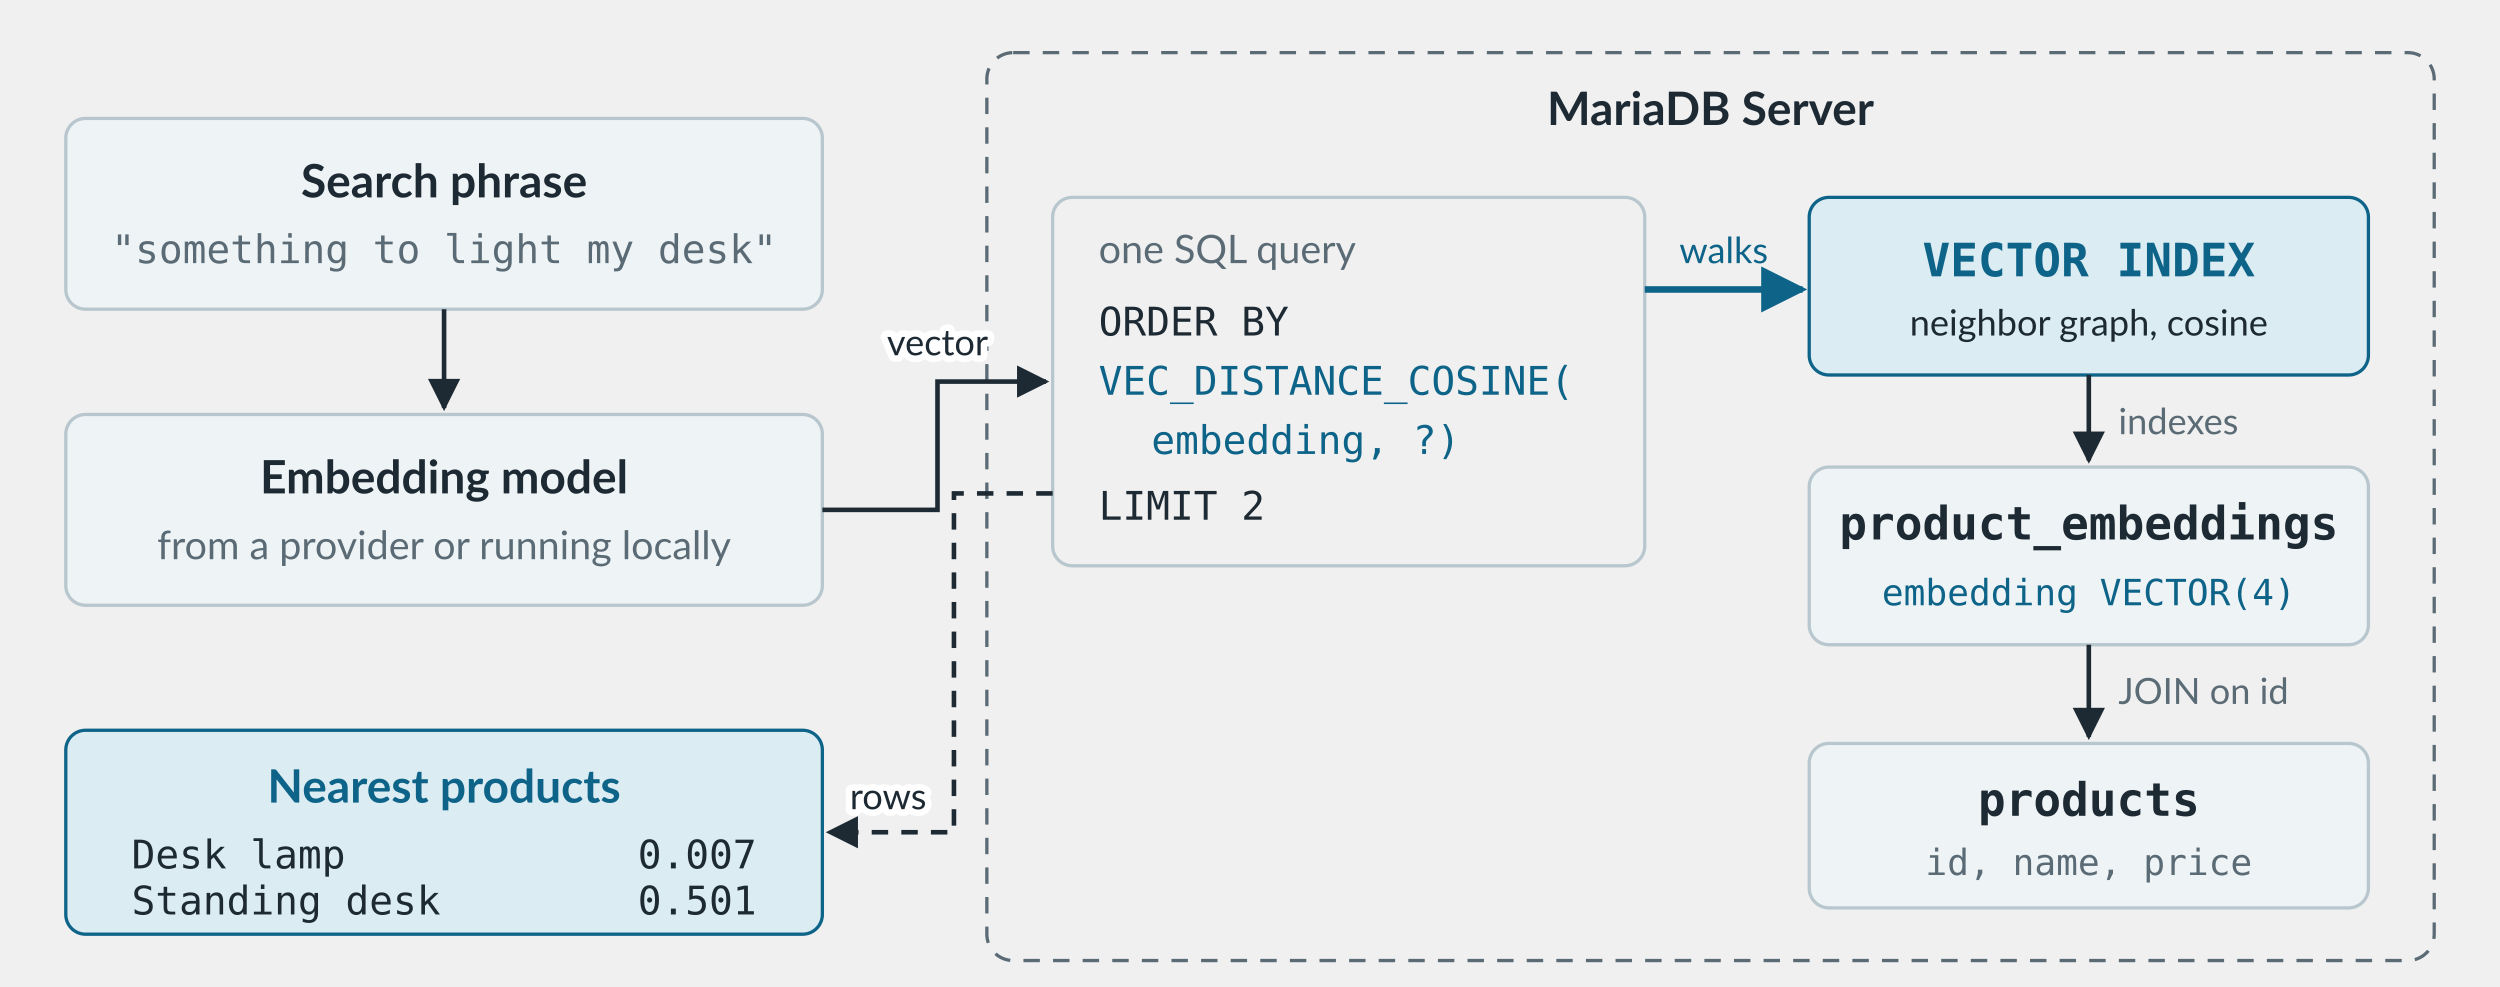
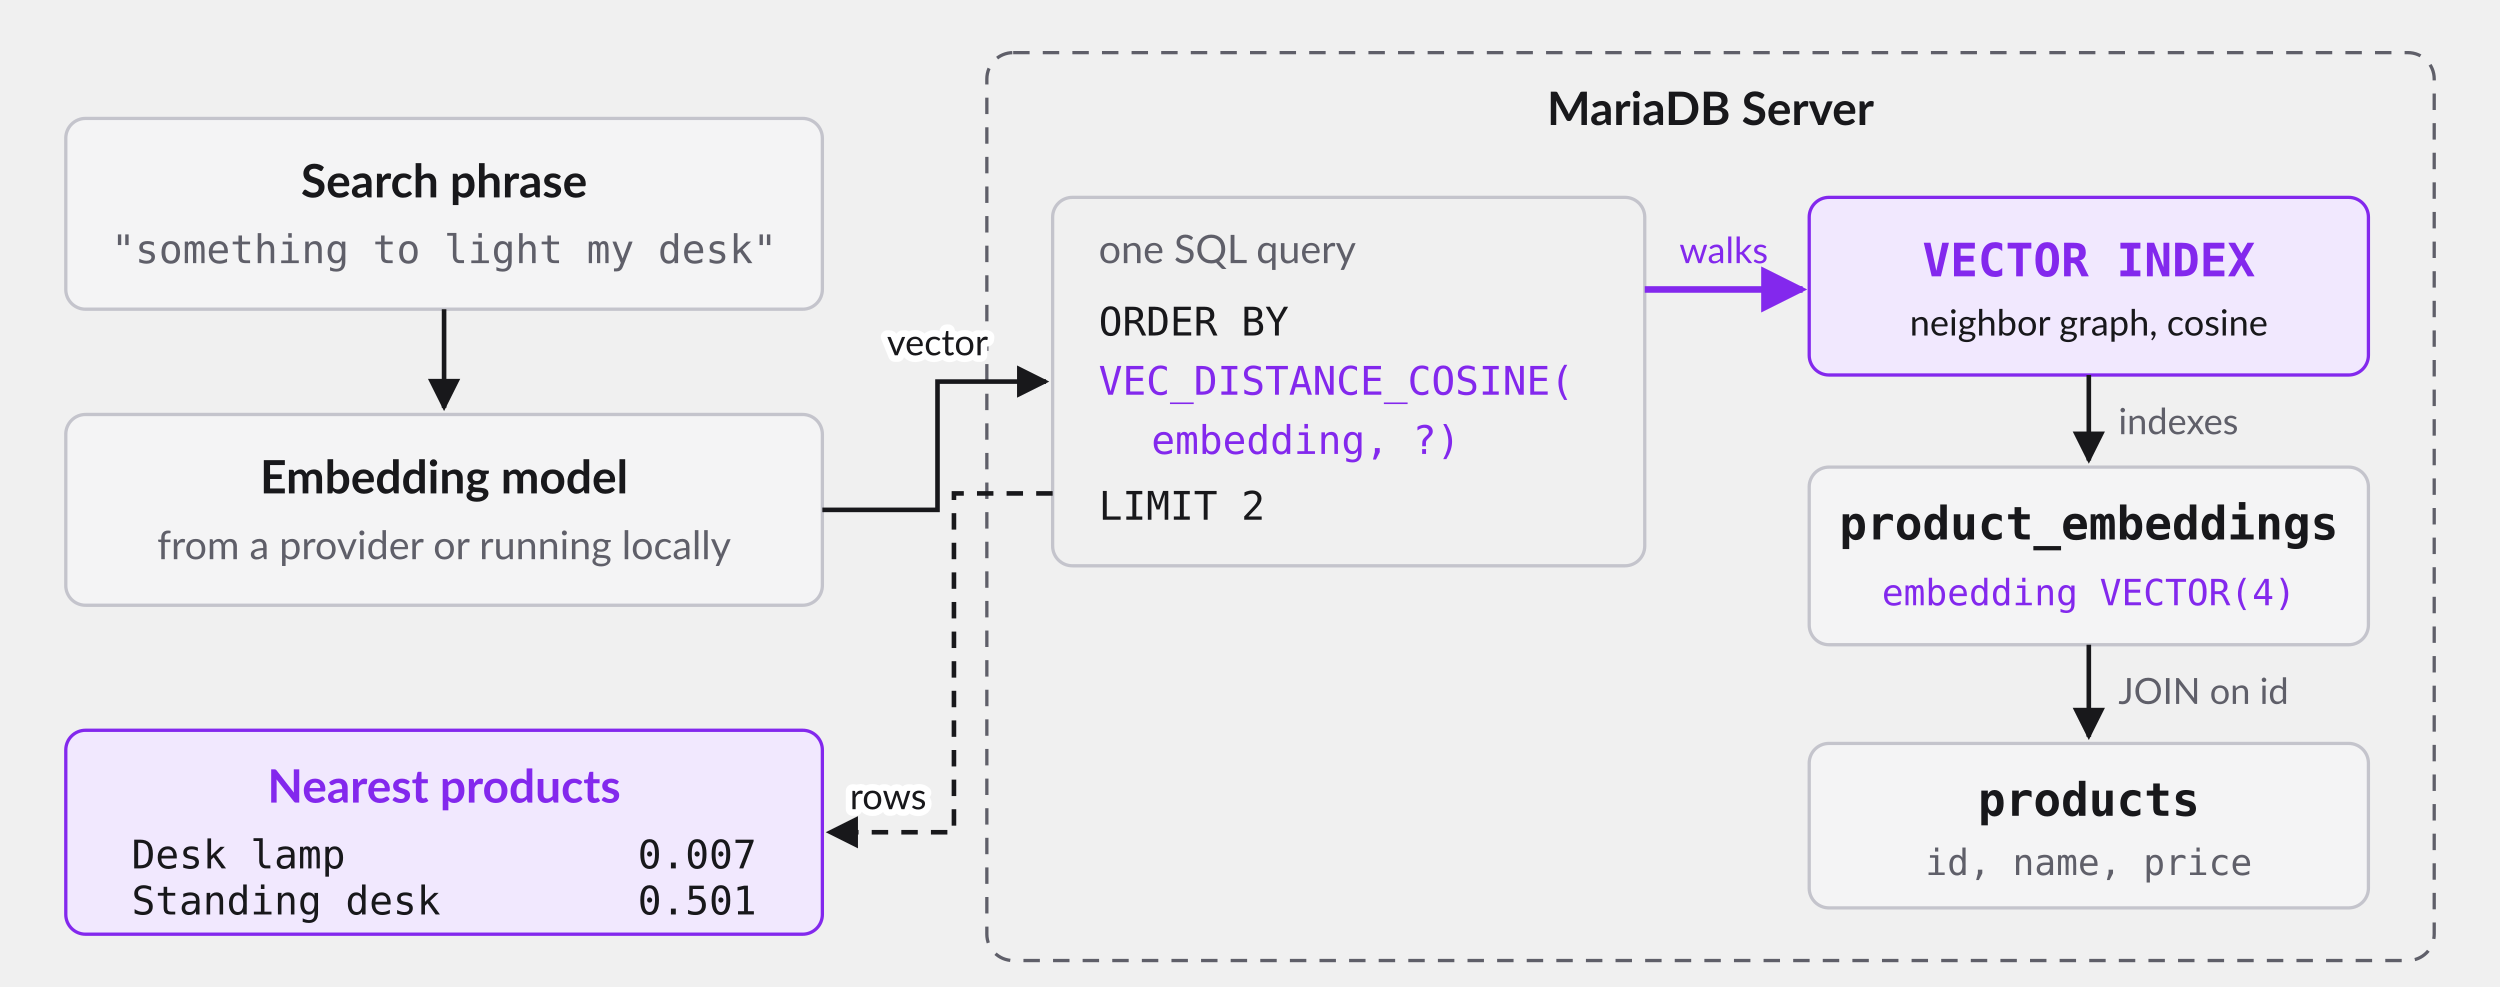
<svg xmlns="http://www.w3.org/2000/svg" width="760" height="300" viewBox="0 0 760 300" role="img" aria-label="Semantic search: your application calls an embedding model, from a provider or running locally, to turn the search phrase into a vector, then sends one SQL query to MariaDB Server. The query walks the vector index on the product_embeddings table, joins the products table for names, and returns the two nearest products with their distances.">
  <defs>
    <marker id="a" viewBox="0 0 10 10" refX="9" refY="5" markerWidth="7" markerHeight="7" orient="auto-start-reverse">
      <path class="mk" d="M0,0 L10,5 L0,10 z" />
    </marker>
    <marker id="ac" viewBox="0 0 10 10" refX="9" refY="5" markerWidth="7" markerHeight="7" orient="auto-start-reverse">
      <path class="mkacc" d="M0,0 L10,5 L0,10 z" />
    </marker>
  </defs>
  <style>
-   text { fill: #1d2a33; font: 13px Lato, "Helvetica Neue", Arial, sans-serif; }
+   text { fill: #18181b; font: 13px Lato, "Helvetica Neue", Arial, sans-serif; }
  .mono { font-family: "JetBrains Mono", Menlo, Consolas, monospace; font-size: 12px; font-variant-ligatures: none; }
  .t { font-weight: 700; font-size: 14px; } .sm { font-size: 12px; } .xs { font-size: 11px; }
-   .mut { fill: #5b6b75; } .acct { fill: #0E6488; }
-   .box { fill: #eef3f6; stroke: #b8c6ce; } .plain { fill: none; stroke: #b8c6ce; }
-   .accbox { fill: #dcecf3; stroke: #0E6488; } .frame { fill: none; stroke: #5b6b75; stroke-dasharray: 5 4; }
-   .ln { fill: none; stroke: #1d2a33; stroke-width: 1.4; } .dash { stroke-dasharray: 5 4; }
-   .acc { stroke: #0E6488; stroke-width: 2; } .mut-ln { stroke: #5b6b75; }
-   .fillacc { fill: #0E6488; } .fillsoft { fill: #dcecf3; } .fillpanel { fill: #eef3f6; }
+   .mut { fill: #5f5f69; } .acct { fill: #8328ED; }
+   .box { fill: #f4f4f5; stroke: #c4c4cc; } .plain { fill: none; stroke: #c4c4cc; }
+   .accbox { fill: #f1e8fe; stroke: #8328ED; } .frame { fill: none; stroke: #5f5f69; stroke-dasharray: 5 4; }
+   .ln { fill: none; stroke: #18181b; stroke-width: 1.4; } .dash { stroke-dasharray: 5 4; }
+   .acc { stroke: #8328ED; stroke-width: 2; } .mut-ln { stroke: #5f5f69; }
+   .fillacc { fill: #8328ED; } .fillsoft { fill: #f1e8fe; } .fillpanel { fill: #f4f4f5; }
  .halo { paint-order: stroke; stroke: #ffffff; stroke-width: 4px; stroke-linejoin: round; }
  .on { fill: #ffffff; } .cmd { font-size: 10.5px; font-variant-ligatures: none; }
-   .mk { fill: #1d2a33; } .mkacc { fill: #0E6488; }
+   .mk { fill: #18181b; } .mkacc { fill: #8328ED; }
</style>
  <rect class="box" x="20" y="36" width="230" height="58" rx="6" />
  <text class="t" x="135" y="60" text-anchor="middle">Search phrase</text>
  <text class="mono sm mut" x="135" y="80" text-anchor="middle">"something to light my desk"</text>
  <line class="ln" x1="135" y1="94" x2="135" y2="124" marker-end="url(#a)" />
  <rect class="box" x="20" y="126" width="230" height="58" rx="6" />
  <text class="t" x="135" y="150" text-anchor="middle">Embedding model</text>
  <text class="sm mut" x="135" y="170" text-anchor="middle">from a provider or running locally</text>
  <rect class="accbox" x="20" y="222" width="230" height="62" rx="6" />
  <text class="t acct" x="135" y="244" text-anchor="middle">Nearest products</text>
  <text class="mono sm" x="40" y="264">Desk lamp</text>
  <text class="mono sm" x="230" y="264" text-anchor="end">0.007</text>
  <text class="mono sm" x="40" y="278">Standing desk</text>
  <text class="mono sm" x="230" y="278" text-anchor="end">0.501</text>
  <rect class="frame" x="300" y="16" width="440" height="276" rx="8" />
  <text class="t" x="520" y="38" text-anchor="middle">MariaDB Server</text>
  <rect class="plain" x="320" y="60" width="180" height="112" rx="6" />
  <text class="sm mut" x="334" y="80">one SQL query</text>
  <text class="mono sm" x="334" y="102">ORDER BY</text>
  <text class="mono sm acct" x="334" y="120">VEC_DISTANCE_COSINE(</text>
  <text class="mono sm acct" x="350" y="138">embedding, ?)</text>
  <text class="mono sm" x="334" y="158">LIMIT 2</text>
  <rect class="accbox" x="550" y="60" width="170" height="54" rx="6" />
  <text class="mono t acct" x="635" y="84" text-anchor="middle">VECTOR INDEX</text>
  <text class="xs" x="635" y="102" text-anchor="middle">neighbor graph, cosine</text>
  <rect class="box" x="550" y="142" width="170" height="54" rx="6" />
  <text class="mono t" x="635" y="164" text-anchor="middle">product_embeddings</text>
  <text class="mono xs acct" x="635" y="184" text-anchor="middle">embedding VECTOR(4)</text>
  <rect class="box" x="550" y="226" width="170" height="50" rx="6" />
  <text class="mono t" x="635" y="248" text-anchor="middle">products</text>
  <text class="mono xs mut" x="635" y="266" text-anchor="middle">id, name, price</text>
  <line class="ln acc" x1="500" y1="88" x2="548" y2="88" marker-end="url(#ac)" />
  <text class="xs acct" x="524" y="80" text-anchor="middle">walks</text>
  <line class="ln" x1="635" y1="114" x2="635" y2="140" marker-end="url(#a)" />
  <text class="xs mut" x="644" y="132">indexes</text>
  <line class="ln" x1="635" y1="196" x2="635" y2="224" marker-end="url(#a)" />
  <text class="xs mut" x="644" y="214">JOIN on id</text>
  <path class="ln" d="M250,155 H285 V116 H318" marker-end="url(#a)" />
  <text class="xs halo" x="285" y="108" text-anchor="middle">vector</text>
  <path class="ln dash" d="M320,150 H290 V253 H252" marker-end="url(#a)" />
  <text class="xs halo" x="270" y="246" text-anchor="middle">rows</text>
</svg>
